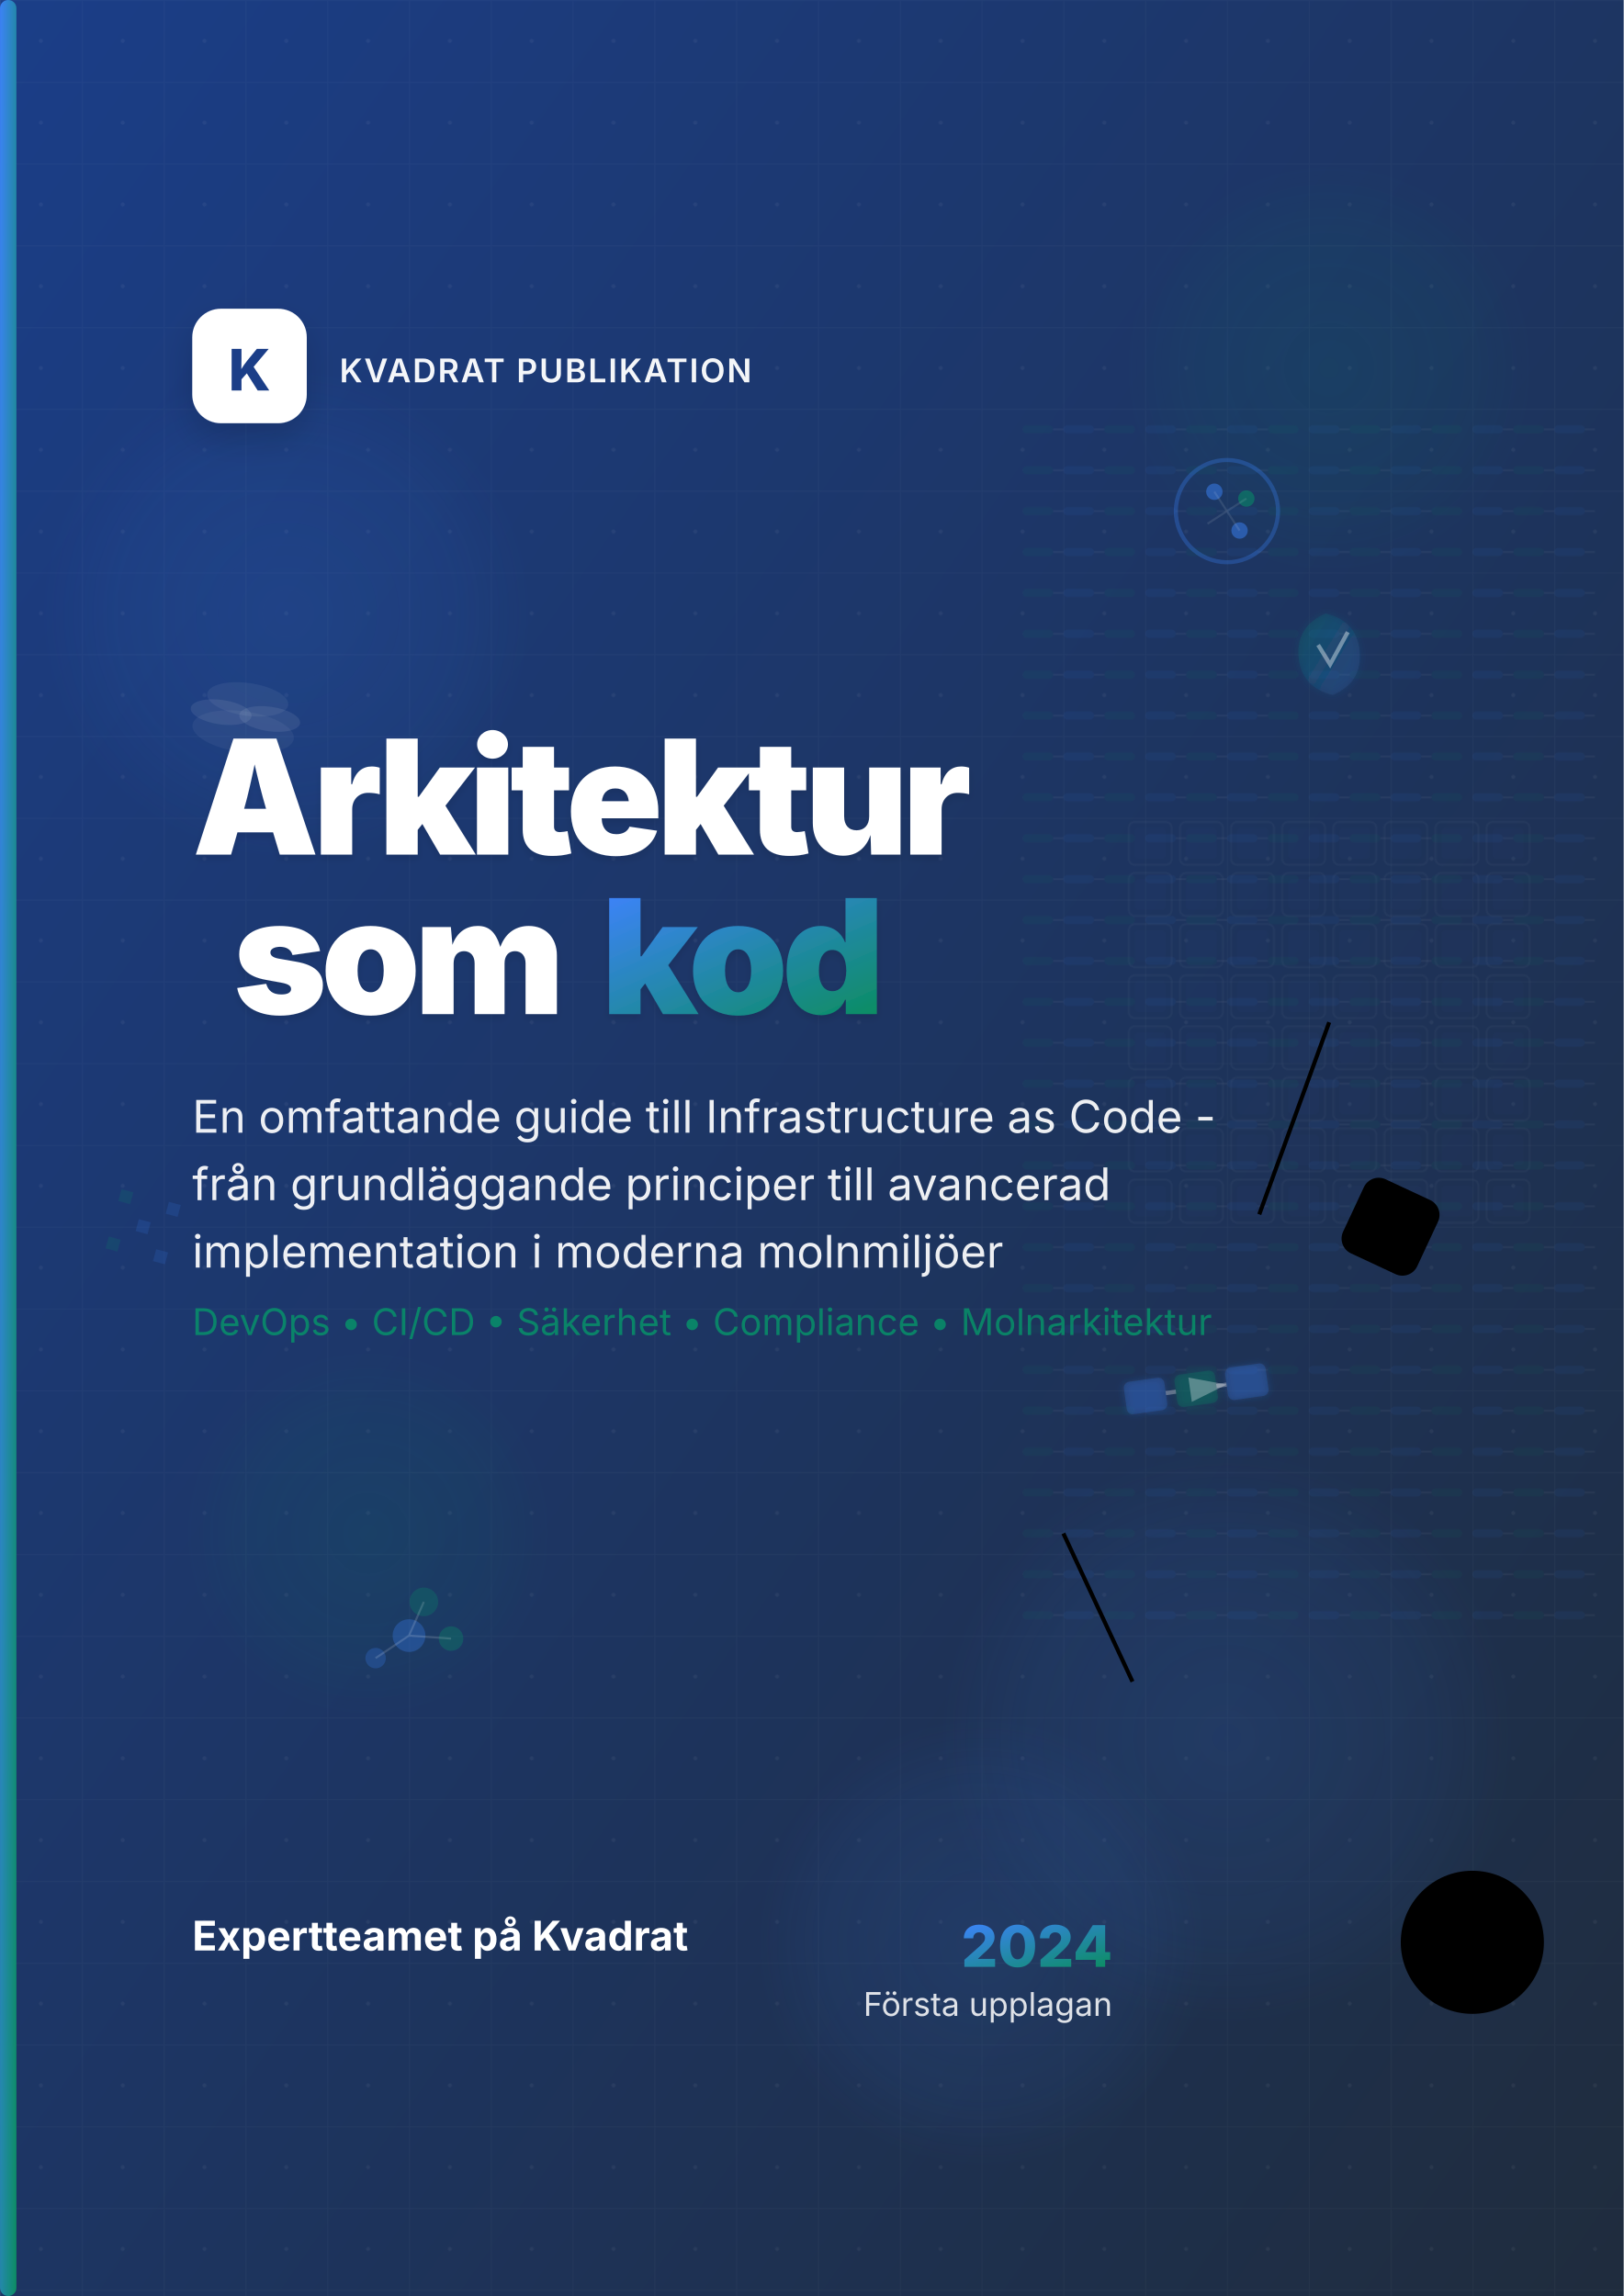
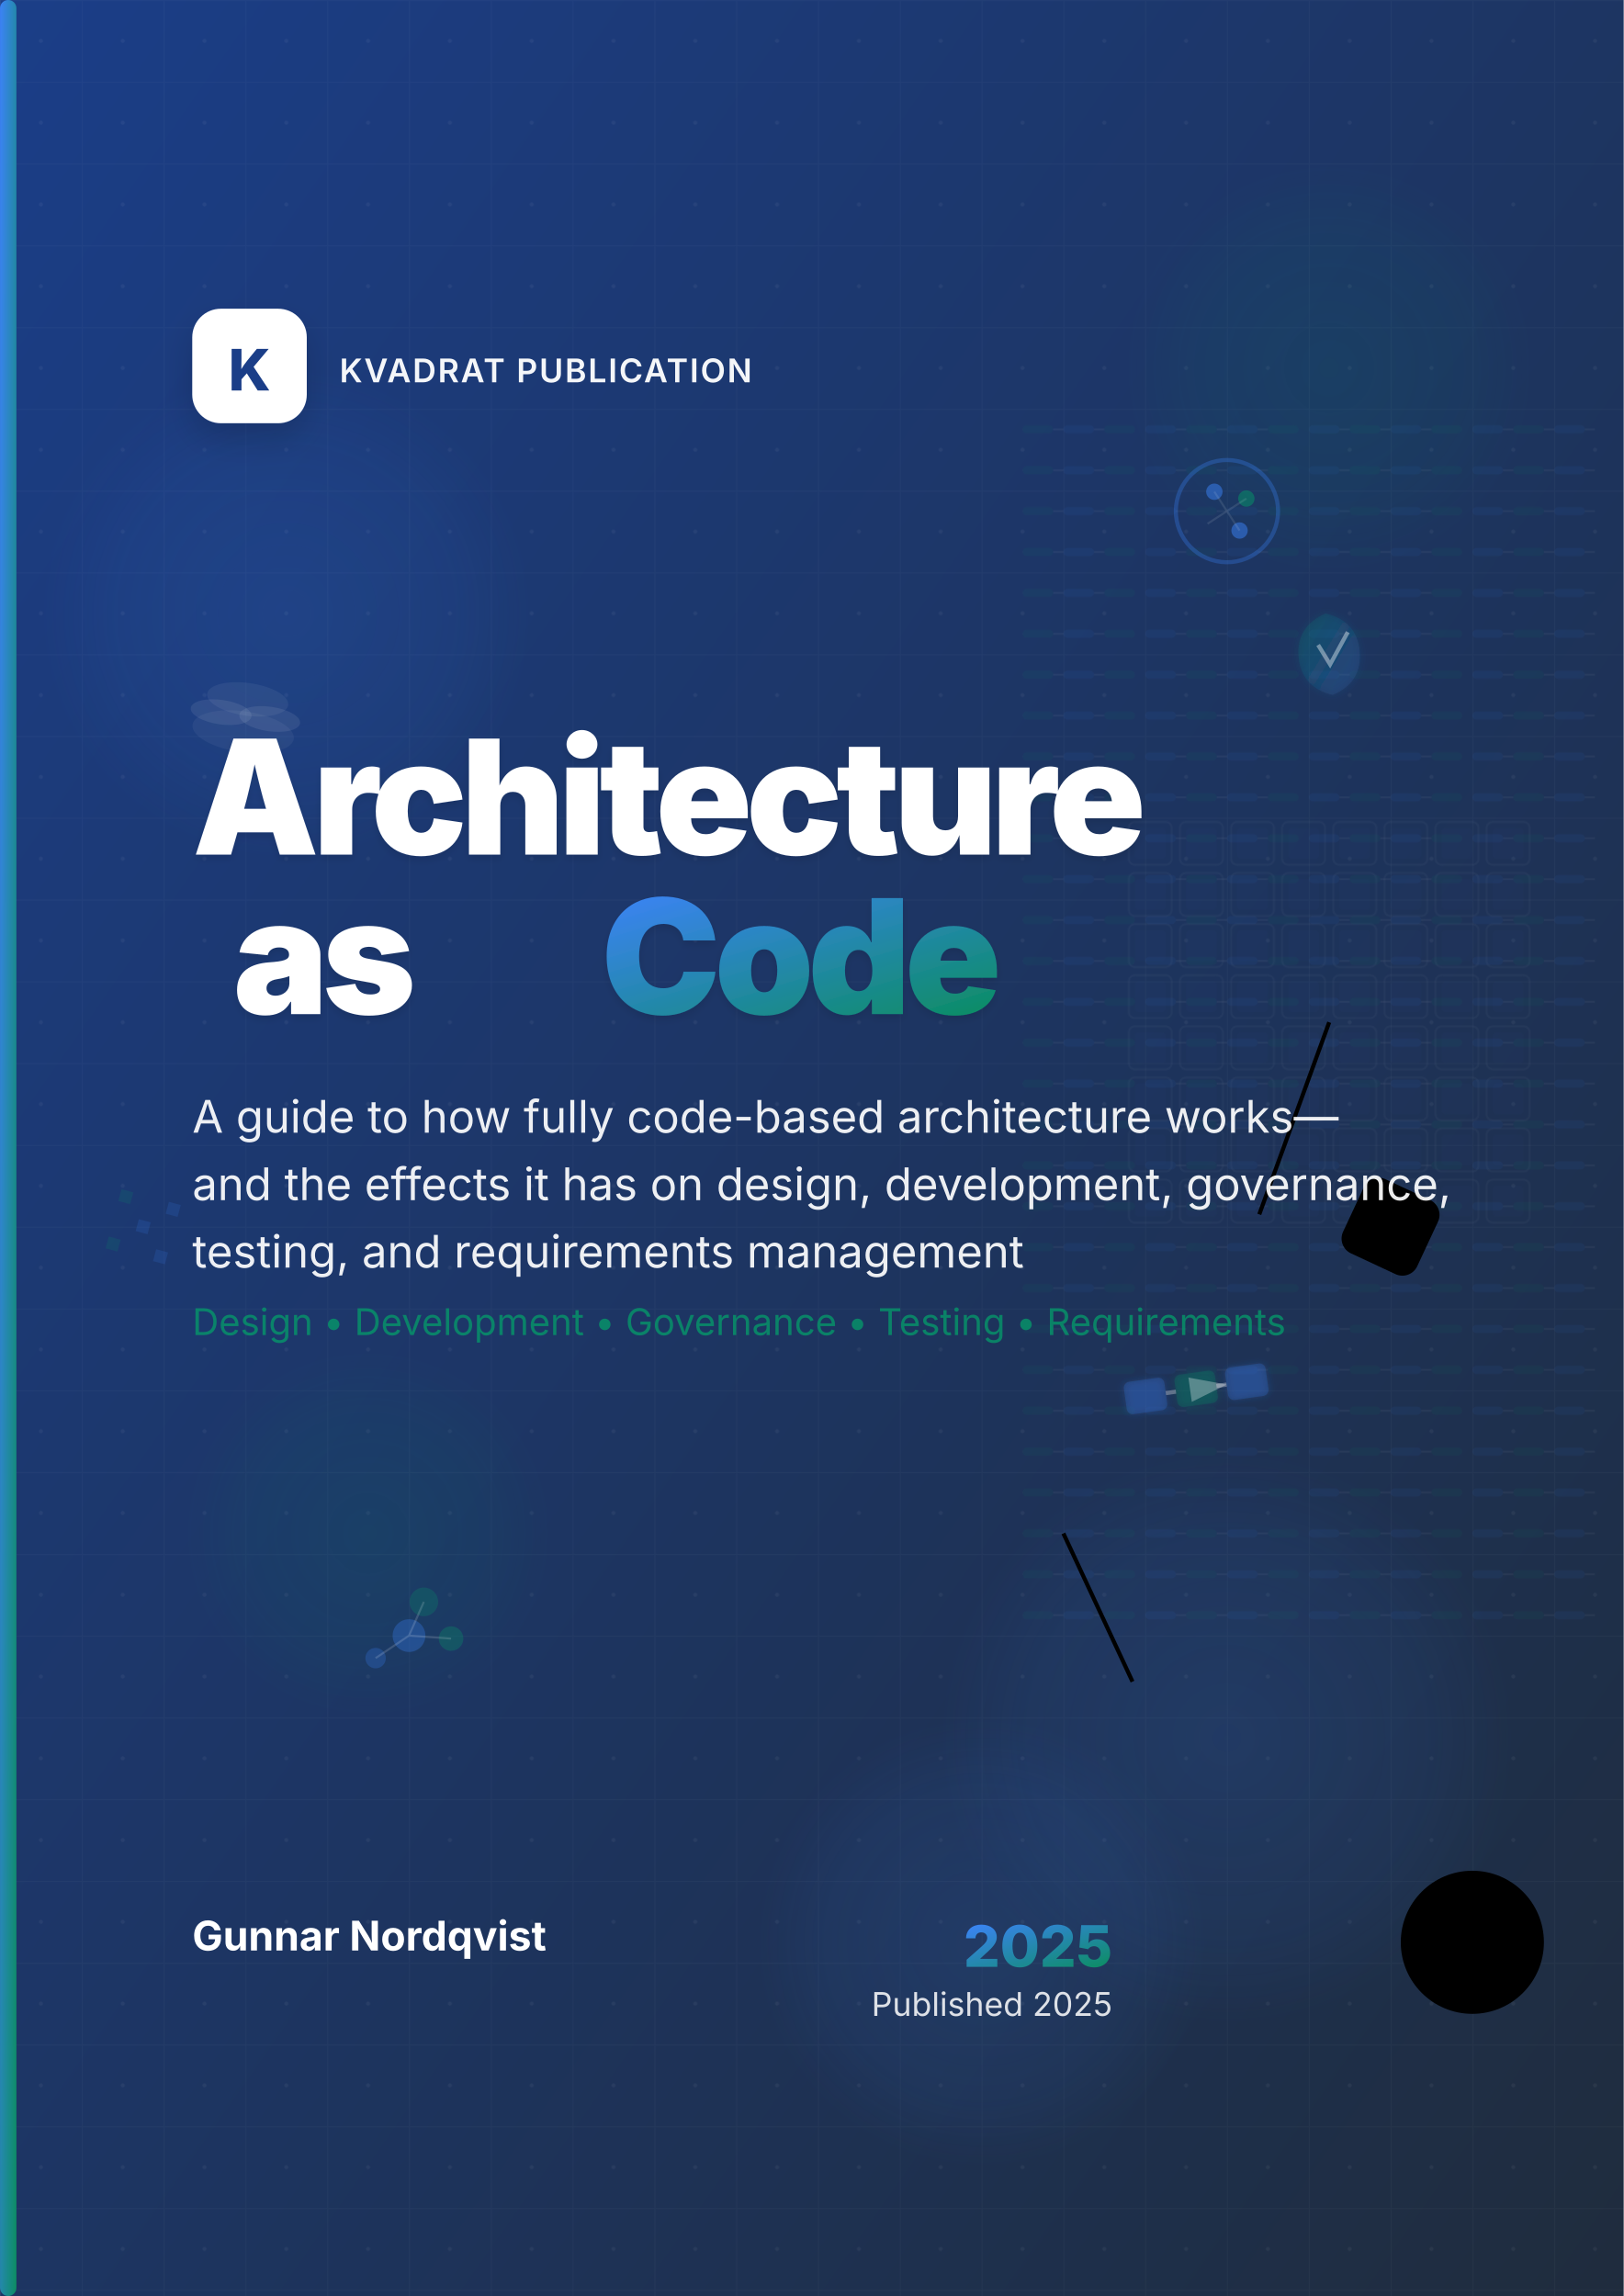
<svg xmlns="http://www.w3.org/2000/svg" width="210mm" height="297mm" viewBox="0 0 794 1123">
  <defs>
    <linearGradient id="primaryGradient" x1="0%" y1="0%" x2="100%" y2="100%">
      <stop offset="0%" style="stop-color:hsl(221, 67%, 32%);stop-opacity:1" />
      <stop offset="100%" style="stop-color:hsl(214, 32%, 18%);stop-opacity:1" />
    </linearGradient>
    <linearGradient id="accentGradient" x1="0%" y1="0%" x2="100%" y2="100%">
      <stop offset="0%" style="stop-color:hsl(217, 91%, 60%);stop-opacity:1" />
      <stop offset="100%" style="stop-color:hsl(160, 84%, 30%);stop-opacity:1" />
    </linearGradient>
    <pattern id="gridPattern" patternUnits="userSpaceOnUse" width="40" height="40">
      <path d="M 40 0 L 0 0 0 40" fill="none" stroke="rgba(255,255,255,0.03)" stroke-width="1" />
      <circle cx="20" cy="20" r="1" fill="rgba(255,255,255,0.05)" />
    </pattern>
    <pattern id="pipelinePattern" patternUnits="userSpaceOnUse" width="80" height="20">
      <rect x="0" y="8" width="15" height="4" rx="2" fill="rgba(59,130,246,0.15)" />
      <rect x="20" y="8" width="15" height="4" rx="2" fill="rgba(5,150,105,0.15)" />
      <rect x="40" y="8" width="15" height="4" rx="2" fill="rgba(59,130,246,0.15)" />
      <rect x="60" y="8" width="15" height="4" rx="2" fill="rgba(5,150,105,0.15)" />
      <path d="M15 10 L20 10" stroke="rgba(255,255,255,0.1)" stroke-width="1" />
      <path d="M35 10 L40 10" stroke="rgba(255,255,255,0.1)" stroke-width="1" />
      <path d="M55 10 L60 10" stroke="rgba(255,255,255,0.1)" stroke-width="1" />
    </pattern>
    <radialGradient id="cloudNode1" cx="50%" cy="50%" r="50%">
      <stop offset="0%" style="stop-color:rgba(59,130,246,0.12);stop-opacity:1" />
      <stop offset="70%" style="stop-color:rgba(59,130,246,0.06);stop-opacity:1" />
      <stop offset="100%" style="stop-color:rgba(59,130,246,0.06);stop-opacity:0" />
    </radialGradient>
    <radialGradient id="cloudNode2" cx="50%" cy="50%" r="50%">
      <stop offset="0%" style="stop-color:rgba(5,150,105,0.10);stop-opacity:1" />
      <stop offset="70%" style="stop-color:rgba(5,150,105,0.05);stop-opacity:1" />
      <stop offset="100%" style="stop-color:rgba(5,150,105,0.05);stop-opacity:0" />
    </radialGradient>
    <linearGradient id="securityGradient" x1="0%" y1="0%" x2="100%" y2="100%">
      <stop offset="0%" style="stop-color:rgba(5,150,105,0.15);stop-opacity:1" />
      <stop offset="100%" style="stop-color:rgba(59,130,246,0.10);stop-opacity:1" />
    </linearGradient>
    <pattern id="containerPattern" patternUnits="userSpaceOnUse" width="25" height="25">
      <rect x="2" y="2" width="21" height="21" rx="3" fill="none" stroke="rgba(255,255,255,0.05)" stroke-width="1" />
      <rect x="5" y="5" width="15" height="15" rx="2" fill="rgba(59,130,246,0.03)" />
    </pattern>
    <filter id="logoShadow" x="-50%" y="-50%" width="200%" height="200%">
      <feDropShadow dx="0" dy="8" stdDeviation="8" flood-color="rgba(0,0,0,0.15)" />
    </filter>
    <filter id="textShadow" x="-50%" y="-50%" width="200%" height="200%">
      <feDropShadow dx="0" dy="2" stdDeviation="2" flood-color="rgba(0,0,0,0.1)" />
    </filter>
    <filter id="infrastructureGlow" x="-50%" y="-50%" width="200%" height="200%">
      <feGaussianBlur stdDeviation="2" result="coloredBlur" />
      <feMerge>
        <feMergeNode in="coloredBlur" />
        <feMergeNode in="SourceGraphic" />
      </feMerge>
    </filter>
    <marker id="arrow" markerWidth="10" markerHeight="10" refX="9" refY="3" orient="auto" markerUnits="strokeWidth">
      <polygon points="0,0 0,6 9,3" fill="rgba(255,255,255,0.3)" />
    </marker>
  </defs>
  <rect width="794" height="1123" fill="url(#primaryGradient)" />
  <rect width="794" height="1123" fill="url(#gridPattern)" />
  <rect x="500" y="200" width="280" height="600" fill="url(#pipelinePattern)" opacity="0.4" />
  <circle cx="140" cy="300" r="120" fill="url(#cloudNode1)" />
  <circle cx="650" cy="180" r="100" fill="url(#cloudNode2)" />
  <circle cx="600" cy="850" r="140" fill="url(#cloudNode1)" />
  <circle cx="180" cy="750" r="90" fill="url(#cloudNode2)" />
  <circle cx="480" cy="950" r="110" fill="url(#cloudNode1)" />
  <rect x="550" y="400" width="200" height="200" fill="url(#containerPattern)" opacity="0.6" />
  <g transform="translate(600, 250) rotate(12)">
    <circle cx="0" cy="0" r="25" fill="none" stroke="rgba(59,130,246,0.3)" stroke-width="2" />
    <circle cx="-8" cy="-8" r="4" fill="rgba(59,130,246,0.5)" />
    <circle cx="8" cy="8" r="4" fill="rgba(59,130,246,0.5)" />
    <circle cx="8" cy="-8" r="4" fill="rgba(5,150,105,0.5)" />
    <path d="M-8 -8 L8 8 M8 -8 L-8 8" stroke="rgba(255,255,255,0.1)" stroke-width="1" />
  </g>
  <g transform="translate(650, 320) rotate(-5)">
    <path d="M0 -20 Q-15 -15 -15 0 Q-15 15 0 20 Q15 15 15 0 Q15 -15 0 -20 Z" fill="url(#securityGradient)" filter="url(#infrastructureGlow)" />
    <path d="M-5 -5 L0 5 L10 -10" stroke="rgba(255,255,255,0.4)" stroke-width="2" fill="none" />
  </g>
  <g transform="translate(120, 350) rotate(8)">
    <ellipse cx="0" cy="-8" rx="20" ry="8" fill="rgba(255,255,255,0.06)" />
    <ellipse cx="-12" cy="0" rx="15" ry="6" fill="rgba(255,255,255,0.08)" />
    <ellipse cx="12" cy="0" rx="15" ry="6" fill="rgba(255,255,255,0.08)" />
    <ellipse cx="0" cy="8" rx="25" ry="10" fill="rgba(255,255,255,0.05)" />
  </g>
  <g transform="translate(580, 680) rotate(-8)">
    <rect x="-30" y="-8" width="20" height="16" rx="3" fill="rgba(59,130,246,0.2)" filter="url(#infrastructureGlow)" />
    <rect x="-5" y="-8" width="20" height="16" rx="3" fill="rgba(5,150,105,0.2)" filter="url(#infrastructureGlow)" />
    <rect x="20" y="-8" width="20" height="16" rx="3" fill="rgba(59,130,246,0.2)" filter="url(#infrastructureGlow)" />
    <path d="M-10 0 L-5 0 M15 0 L20 0" stroke="rgba(255,255,255,0.3)" stroke-width="2" marker-end="url(#arrow)" />
  </g>
  <g transform="translate(70, 600) rotate(15)">
    <rect x="-3" y="-3" width="6" height="6" fill="rgba(59,130,246,0.15)" />
    <rect x="-15" y="-15" width="6" height="6" fill="rgba(5,150,105,0.15)" />
    <rect x="9" y="-15" width="6" height="6" fill="rgba(59,130,246,0.15)" />
    <rect x="-15" y="9" width="6" height="6" fill="rgba(5,150,105,0.15)" />
    <rect x="9" y="9" width="6" height="6" fill="rgba(59,130,246,0.15)" />
  </g>
  <g transform="translate(200, 800) rotate(-10)">
    <circle cx="0" cy="0" r="8" fill="rgba(59,130,246,0.3)" />
    <circle cx="20" cy="5" r="6" fill="rgba(5,150,105,0.3)" />
    <circle cx="-18" cy="8" r="5" fill="rgba(59,130,246,0.25)" />
    <circle cx="10" cy="-15" r="7" fill="rgba(5,150,105,0.25)" />
    <path d="M0 0 L20 5 M0 0 L-18 8 M0 0 L10 -15" stroke="rgba(255,255,255,0.15)" stroke-width="1" />
  </g>
  <g transform="translate(650, 500) rotate(20)">
    <rect x="-1" y="0" width="2" height="100" fill="linear-gradient(to bottom, rgba(59,130,246,0.2), transparent)" />
  </g>
  <g transform="translate(520, 750) rotate(-25)">
    <rect x="-1" y="0" width="2" height="80" fill="linear-gradient(to bottom, rgba(5,150,105,0.15), transparent)" />
  </g>
  <rect x="0" y="0" width="8" height="1123" fill="url(#accentGradient)" rx="4" />
  <circle cx="720" cy="950" r="35" fill="radial-gradient(circle, rgba(5,150,105,0.1) 0%, transparent 70%)" />
  <g transform="translate(680, 600) rotate(25)">
    <rect x="-20" y="-20" width="40" height="40" rx="8" fill="linear-gradient(45deg, transparent 40%, rgba(255,255,255,0.03) 41%, rgba(255,255,255,0.03) 59%, transparent 60%)" />
  </g>
  <g transform="translate(94, 151)">
    <g>
      <rect x="0" y="0" width="56" height="56" rx="14" fill="white" filter="url(#logoShadow)" />
      <text x="28" y="40" font-family="Inter, sans-serif" font-size="28" font-weight="800" text-anchor="middle" fill="hsl(221, 67%, 32%)">K</text>
-       <text x="72" y="36" font-family="Inter, sans-serif" font-size="16" font-weight="600" fill="white" opacity="0.95" letter-spacing="0.8px">KVADRAT PUBLIKATION</text>
+       <text x="72" y="36" font-family="Inter, sans-serif" font-size="16" font-weight="600" fill="white" opacity="0.95" letter-spacing="0.8px">KVADRAT PUBLICATION</text>
    </g>
    <g transform="translate(0, 189)">
-       <text x="0" y="78" font-family="Inter, sans-serif" font-size="78" font-weight="900" fill="white" letter-spacing="-3px" filter="url(#textShadow)">Arkitektur</text>
-       <text x="20" y="156" font-family="Inter, sans-serif" font-size="78" font-weight="900" fill="white" letter-spacing="-3px" filter="url(#textShadow)">som </text>
-       <text x="200" y="156" font-family="Inter, sans-serif" font-size="78" font-weight="900" fill="url(#accentGradient)" letter-spacing="-3px" filter="url(#textShadow)">kod</text>
+       <text x="0" y="78" font-family="Inter, sans-serif" font-size="78" font-weight="900" fill="white" letter-spacing="-3px" filter="url(#textShadow)">Architecture</text>
+       <text x="20" y="156" font-family="Inter, sans-serif" font-size="78" font-weight="900" fill="white" letter-spacing="-3px" filter="url(#textShadow)">as </text>
+       <text x="200" y="156" font-family="Inter, sans-serif" font-size="78" font-weight="900" fill="url(#accentGradient)" letter-spacing="-3px" filter="url(#textShadow)">Code</text>
    </g>
    <g transform="translate(0, 377)">
      <text font-family="Inter, sans-serif" font-size="22" font-weight="400" fill="rgba(255,255,255,0.92)" line-height="1.5">
-         <tspan x="0" y="26">En omfattande guide till Infrastructure as Code -</tspan>
-         <tspan x="0" y="59">från grundläggande principer till avancerad</tspan>
-         <tspan x="0" y="92">implementation i moderna molnmiljöer</tspan>
-         <tspan x="0" y="125" font-size="18" fill="rgba(5,150,105,0.8)">DevOps • CI/CD • Säkerhet • Compliance • Molnarkitektur</tspan>
+         <tspan x="0" y="26">A guide to how fully code-based architecture works—</tspan>
+         <tspan x="0" y="59">and the effects it has on design, development, governance,</tspan>
+         <tspan x="0" y="92">testing, and requirements management</tspan>
+         <tspan x="0" y="125" font-size="18" fill="rgba(5,150,105,0.8)">Design • Development • Governance • Testing • Requirements</tspan>
      </text>
    </g>
    <g transform="translate(0, 783)">
-       <text x="0" y="20" font-family="Inter, sans-serif" font-size="20" font-weight="700" fill="white">Expertteamet på Kvadrat</text>
+       <text x="0" y="20" font-family="Inter, sans-serif" font-size="20" font-weight="700" fill="white">Gunnar Nordqvist</text>
      <g transform="translate(450, 0)">
-         <text x="0" y="28" font-family="Inter, sans-serif" font-size="28" font-weight="800" fill="url(#accentGradient)" text-anchor="end">2024</text>
-         <text x="0" y="52" font-family="Inter, sans-serif" font-size="16" fill="rgba(255,255,255,0.85)" text-anchor="end">Första upplagan</text>
+         <text x="0" y="28" font-family="Inter, sans-serif" font-size="28" font-weight="800" fill="url(#accentGradient)" text-anchor="end">2025</text>
+         <text x="0" y="52" font-family="Inter, sans-serif" font-size="16" fill="rgba(255,255,255,0.85)" text-anchor="end">Published 2025</text>
      </g>
    </g>
  </g>
</svg>
